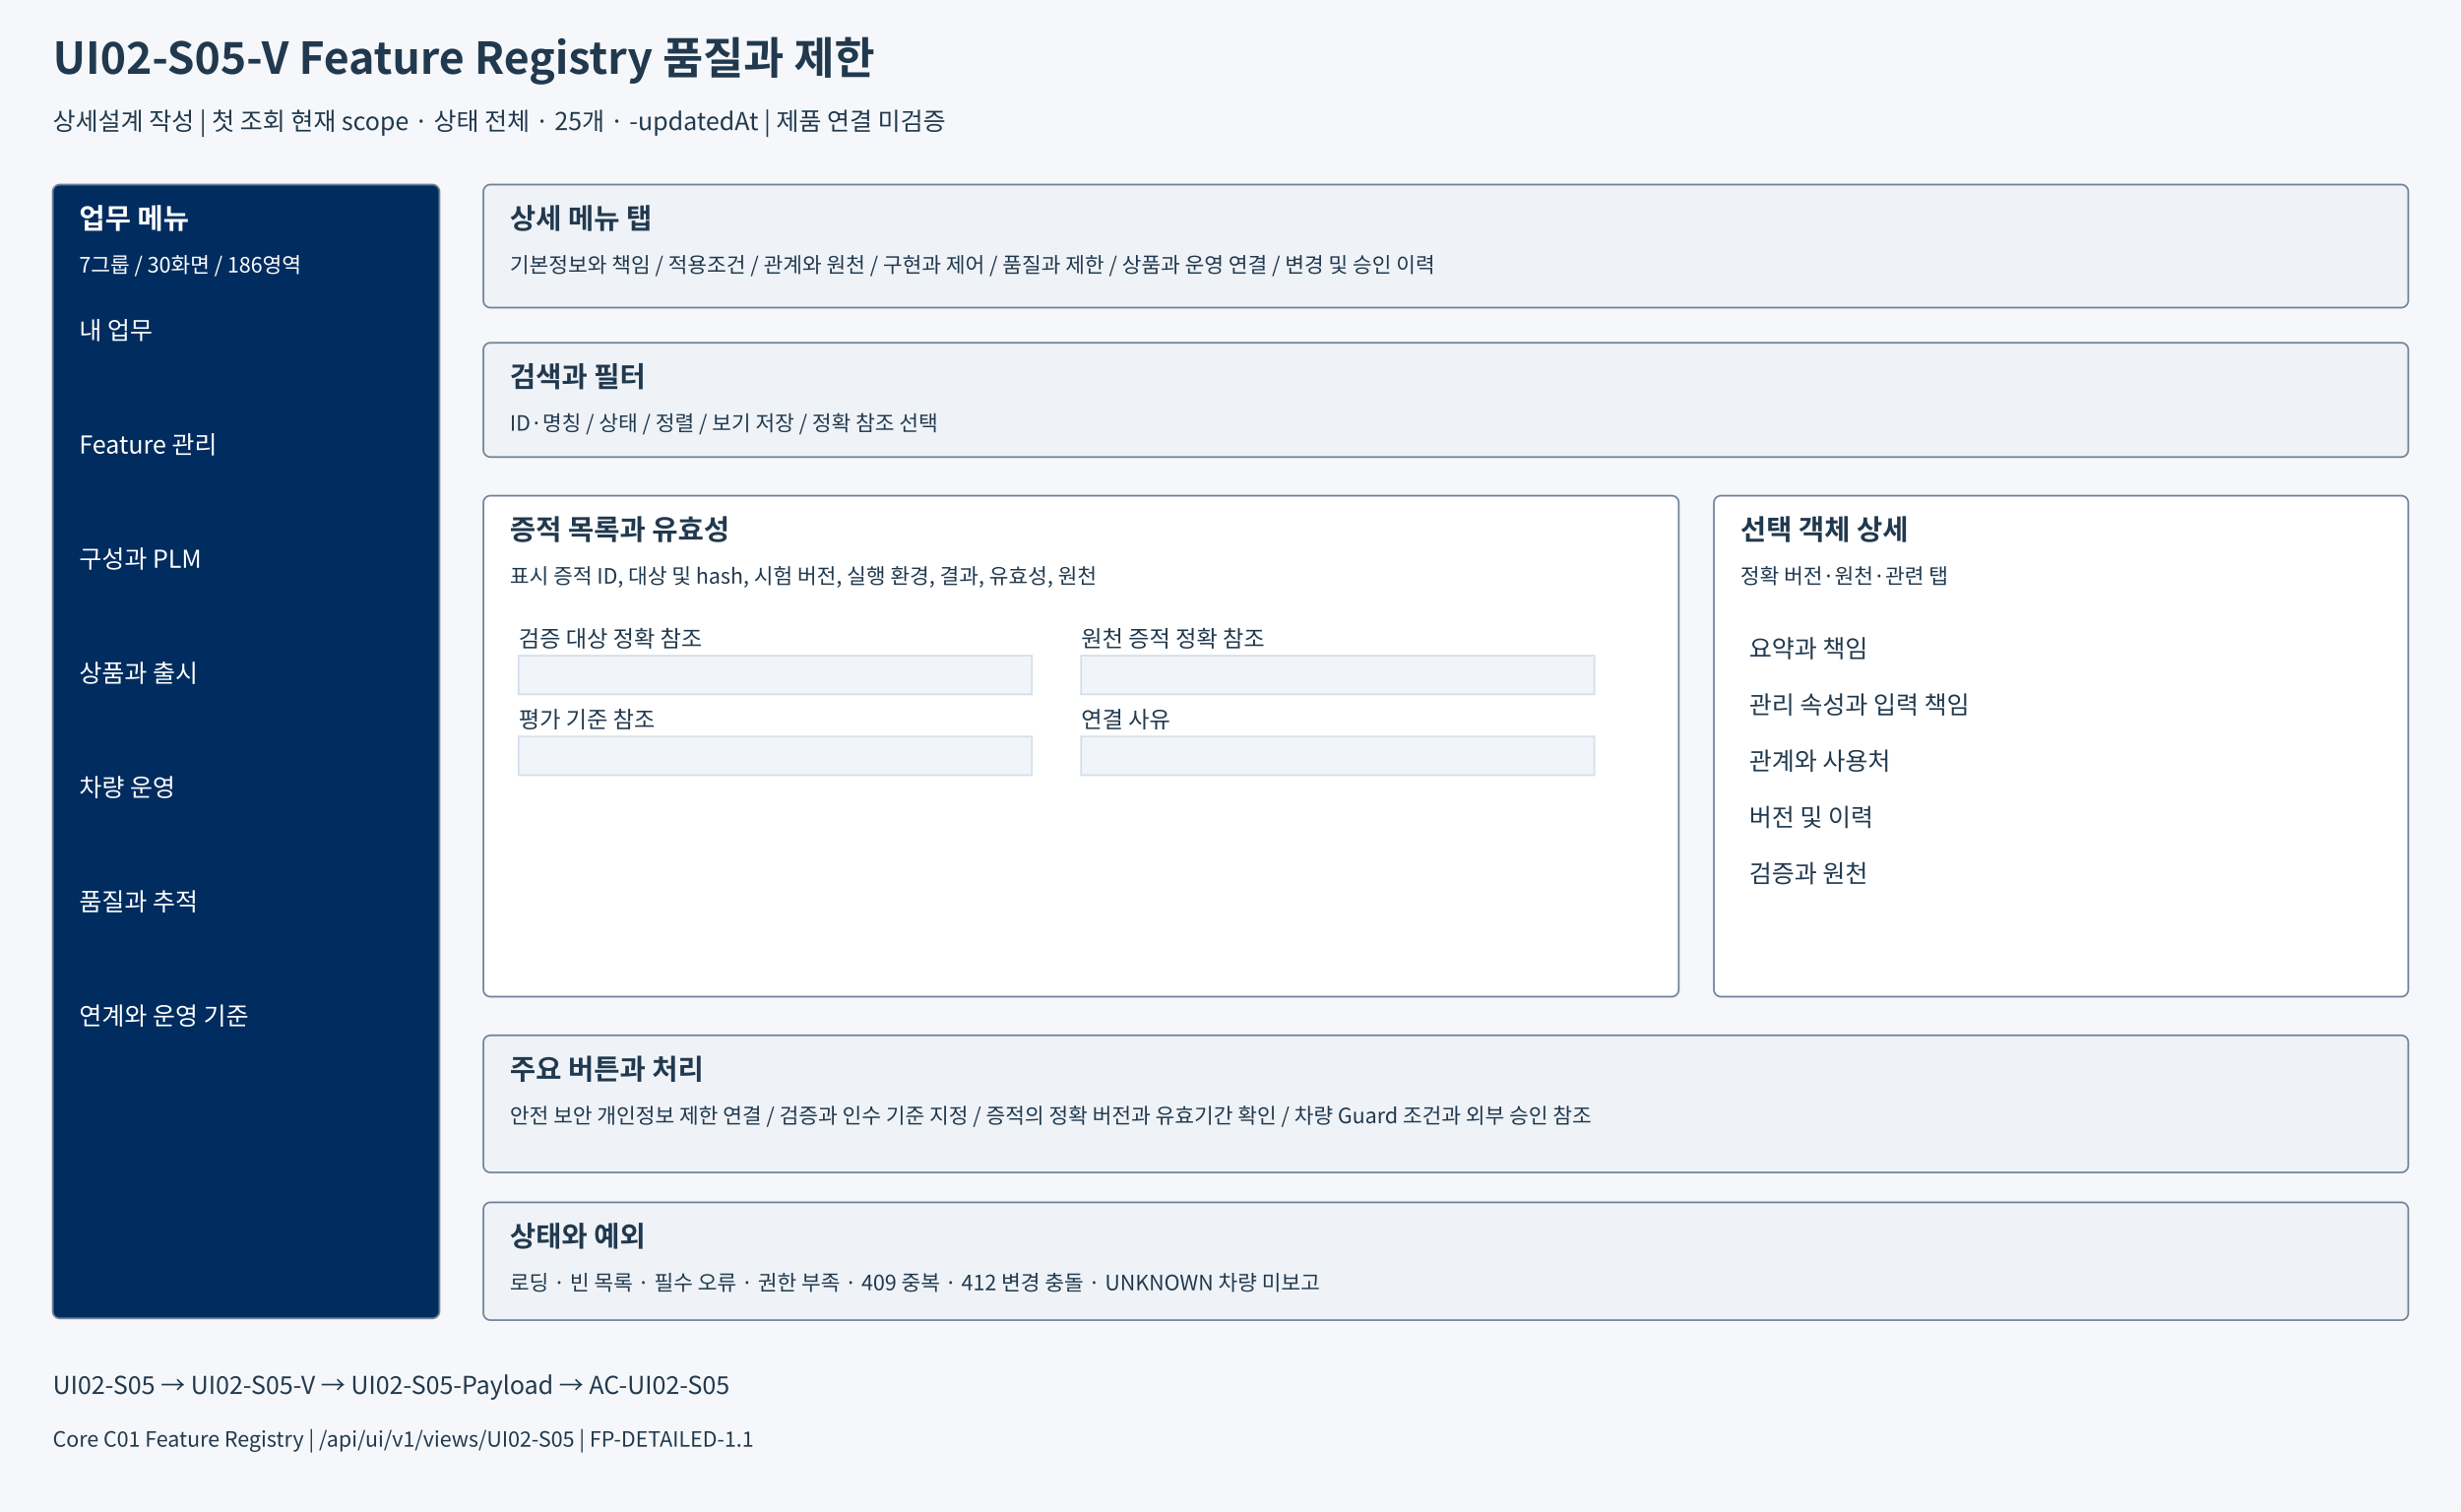
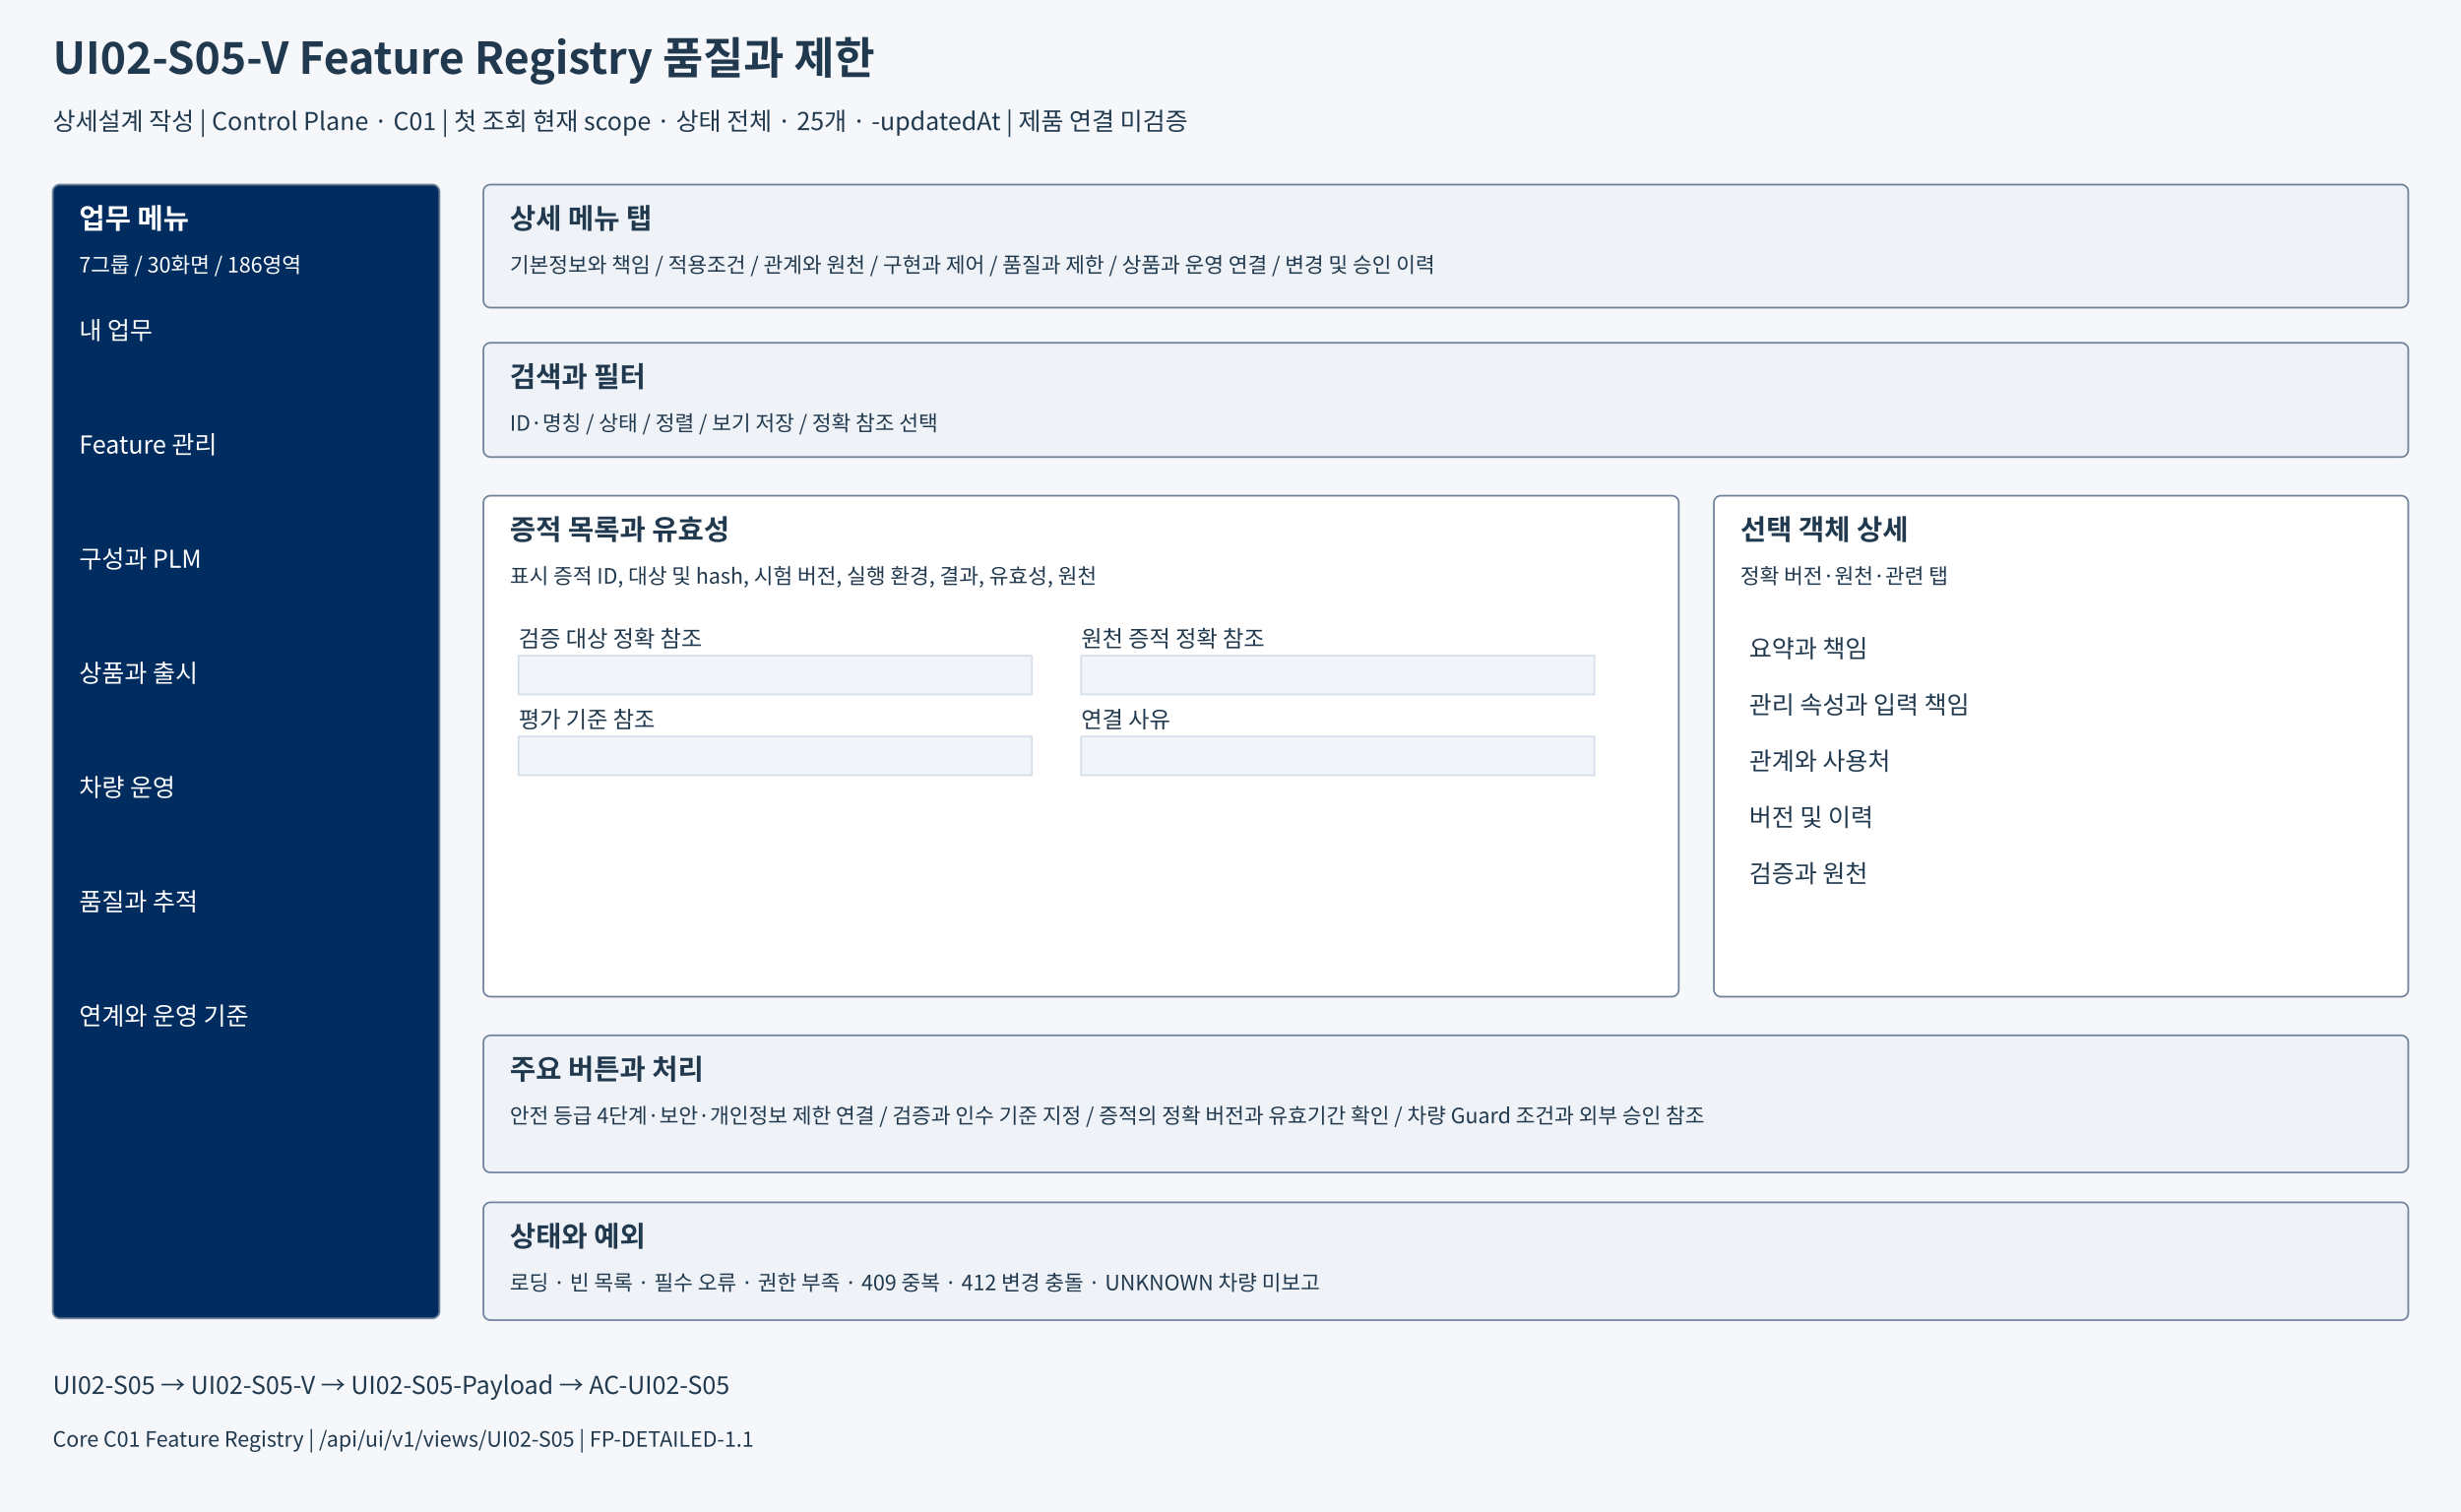
<svg xmlns="http://www.w3.org/2000/svg" width="1400" height="860" viewBox="0 0 1400 860">
  <rect width="1400" height="860" fill="#f5f7fa" />
  <text x="30" y="42" font-family="Noto Sans CJK KR,Arial,sans-serif" font-size="25" fill="#21394e" font-weight="bold">UI02-S05-V  Feature Registry  품질과 제한</text>
-   <text x="30" y="74" font-family="Noto Sans CJK KR,Arial,sans-serif" font-size="14" fill="#21394e" font-weight="normal">상세설계 작성  |  첫 조회 현재 scope · 상태 전체 · 25개 · -updatedAt  |  제품 연결 미검증</text>
+   <text x="30" y="74" font-family="Noto Sans CJK KR,Arial,sans-serif" font-size="14" fill="#21394e" font-weight="normal">상세설계 작성  |  Control Plane · C01  |  첫 조회 현재 scope · 상태 전체 · 25개 · -updatedAt  |  제품 연결 미검증</text>
  <rect x="30" y="105" width="220" height="645" rx="4" fill="#002c5f" stroke="#71839a" />
  <text x="45" y="130" font-family="Noto Sans CJK KR,Arial,sans-serif" font-size="16" fill="white" font-weight="bold">업무 메뉴</text>
  <text x="45" y="155" font-family="Noto Sans CJK KR,Arial,sans-serif" font-size="12" fill="white" font-weight="normal">7그룹 / 30화면 / 186영역</text>
  <text x="45" y="193" font-family="Noto Sans CJK KR,Arial,sans-serif" font-size="14" fill="white" font-weight="normal">내 업무</text>
  <text x="45" y="258" font-family="Noto Sans CJK KR,Arial,sans-serif" font-size="14" fill="white" font-weight="normal">Feature 관리</text>
  <text x="45" y="323" font-family="Noto Sans CJK KR,Arial,sans-serif" font-size="14" fill="white" font-weight="normal">구성과 PLM</text>
  <text x="45" y="388" font-family="Noto Sans CJK KR,Arial,sans-serif" font-size="14" fill="white" font-weight="normal">상품과 출시</text>
  <text x="45" y="453" font-family="Noto Sans CJK KR,Arial,sans-serif" font-size="14" fill="white" font-weight="normal">차량 운영</text>
  <text x="45" y="518" font-family="Noto Sans CJK KR,Arial,sans-serif" font-size="14" fill="white" font-weight="normal">품질과 추적</text>
  <text x="45" y="583" font-family="Noto Sans CJK KR,Arial,sans-serif" font-size="14" fill="white" font-weight="normal">연계와 운영 기준</text>
  <rect x="275" y="105" width="1095" height="70" rx="4" fill="#eff3f8" stroke="#71839a" />
  <text x="290" y="130" font-family="Noto Sans CJK KR,Arial,sans-serif" font-size="16" fill="#21394e" font-weight="bold">상세 메뉴 탭</text>
  <text x="290" y="155" font-family="Noto Sans CJK KR,Arial,sans-serif" font-size="12" fill="#21394e" font-weight="normal">기본정보와 책임  /  적용조건  /  관계와 원천  /  구현과 제어  /  품질과 제한  /  상품과 운영 연결  /  변경 및 승인 이력</text>
  <rect x="275" y="195" width="1095" height="65" rx="4" fill="#eff3f8" stroke="#71839a" />
  <text x="290" y="220" font-family="Noto Sans CJK KR,Arial,sans-serif" font-size="16" fill="#21394e" font-weight="bold">검색과 필터</text>
  <text x="290" y="245" font-family="Noto Sans CJK KR,Arial,sans-serif" font-size="12" fill="#21394e" font-weight="normal">ID·명칭  /  상태  /  정렬  /  보기 저장  /  정확 참조 선택</text>
  <rect x="275" y="282" width="680" height="285" rx="4" fill="white" stroke="#71839a" />
  <text x="290" y="307" font-family="Noto Sans CJK KR,Arial,sans-serif" font-size="16" fill="#21394e" font-weight="bold">증적 목록과 유효성</text>
  <text x="290" y="332" font-family="Noto Sans CJK KR,Arial,sans-serif" font-size="12" fill="#21394e" font-weight="normal">표시 증적 ID, 대상 및 hash, 시험 버전, 실행 환경, 결과, 유효성, 원천</text>
  <text x="295" y="368" font-family="Noto Sans CJK KR,Arial,sans-serif" font-size="13" fill="#21394e" font-weight="normal">검증 대상 정확 참조</text>
  <rect x="295" y="373" width="292" height="22" fill="#f1f5f9" stroke="#d4dfe9" />
  <text x="615" y="368" font-family="Noto Sans CJK KR,Arial,sans-serif" font-size="13" fill="#21394e" font-weight="normal">원천 증적 정확 참조</text>
  <rect x="615" y="373" width="292" height="22" fill="#f1f5f9" stroke="#d4dfe9" />
  <text x="295" y="414" font-family="Noto Sans CJK KR,Arial,sans-serif" font-size="13" fill="#21394e" font-weight="normal">평가 기준 참조</text>
  <rect x="295" y="419" width="292" height="22" fill="#f1f5f9" stroke="#d4dfe9" />
  <text x="615" y="414" font-family="Noto Sans CJK KR,Arial,sans-serif" font-size="13" fill="#21394e" font-weight="normal">연결 사유</text>
  <rect x="615" y="419" width="292" height="22" fill="#f1f5f9" stroke="#d4dfe9" />
  <rect x="975" y="282" width="395" height="285" rx="4" fill="white" stroke="#71839a" />
  <text x="990" y="307" font-family="Noto Sans CJK KR,Arial,sans-serif" font-size="16" fill="#21394e" font-weight="bold">선택 객체 상세</text>
  <text x="990" y="332" font-family="Noto Sans CJK KR,Arial,sans-serif" font-size="12" fill="#21394e" font-weight="normal">정확 버전·원천·관련 탭</text>
  <text x="995" y="374" font-family="Noto Sans CJK KR,Arial,sans-serif" font-size="14" fill="#21394e" font-weight="normal">요약과 책임</text>
  <text x="995" y="406" font-family="Noto Sans CJK KR,Arial,sans-serif" font-size="14" fill="#21394e" font-weight="normal">관리 속성과 입력 책임</text>
  <text x="995" y="438" font-family="Noto Sans CJK KR,Arial,sans-serif" font-size="14" fill="#21394e" font-weight="normal">관계와 사용처</text>
  <text x="995" y="470" font-family="Noto Sans CJK KR,Arial,sans-serif" font-size="14" fill="#21394e" font-weight="normal">버전 및 이력</text>
  <text x="995" y="502" font-family="Noto Sans CJK KR,Arial,sans-serif" font-size="14" fill="#21394e" font-weight="normal">검증과 원천</text>
  <rect x="275" y="589" width="1095" height="78" rx="4" fill="#eff3f8" stroke="#71839a" />
  <text x="290" y="614" font-family="Noto Sans CJK KR,Arial,sans-serif" font-size="16" fill="#21394e" font-weight="bold">주요 버튼과 처리</text>
-   <text x="290" y="639" font-family="Noto Sans CJK KR,Arial,sans-serif" font-size="12" fill="#21394e" font-weight="normal">안전 보안 개인정보 제한 연결 / 검증과 인수 기준 지정 / 증적의 정확 버전과 유효기간 확인 / 차량 Guard 조건과 외부 승인 참조</text>
+   <text x="290" y="639" font-family="Noto Sans CJK KR,Arial,sans-serif" font-size="12" fill="#21394e" font-weight="normal">안전 등급 4단계·보안·개인정보 제한 연결 / 검증과 인수 기준 지정 / 증적의 정확 버전과 유효기간 확인 / 차량 Guard 조건과 외부 승인 참조</text>
  <rect x="275" y="684" width="1095" height="67" rx="4" fill="#eff3f8" stroke="#71839a" />
  <text x="290" y="709" font-family="Noto Sans CJK KR,Arial,sans-serif" font-size="16" fill="#21394e" font-weight="bold">상태와 예외</text>
  <text x="290" y="734" font-family="Noto Sans CJK KR,Arial,sans-serif" font-size="12" fill="#21394e" font-weight="normal">로딩 · 빈 목록 · 필수 오류 · 권한 부족 · 409 중복 · 412 변경 충돌 · UNKNOWN 차량 미보고</text>
  <text x="30" y="793" font-family="Noto Sans CJK KR,Arial,sans-serif" font-size="14" fill="#21394e" font-weight="normal">UI02-S05 → UI02-S05-V → UI02-S05-Payload → AC-UI02-S05</text>
  <text x="30" y="823" font-family="Noto Sans CJK KR,Arial,sans-serif" font-size="12" fill="#21394e" font-weight="normal">Core C01 Feature Registry   |   /api/ui/v1/views/UI02-S05   |   FP-DETAILED-1.1</text>
</svg>
